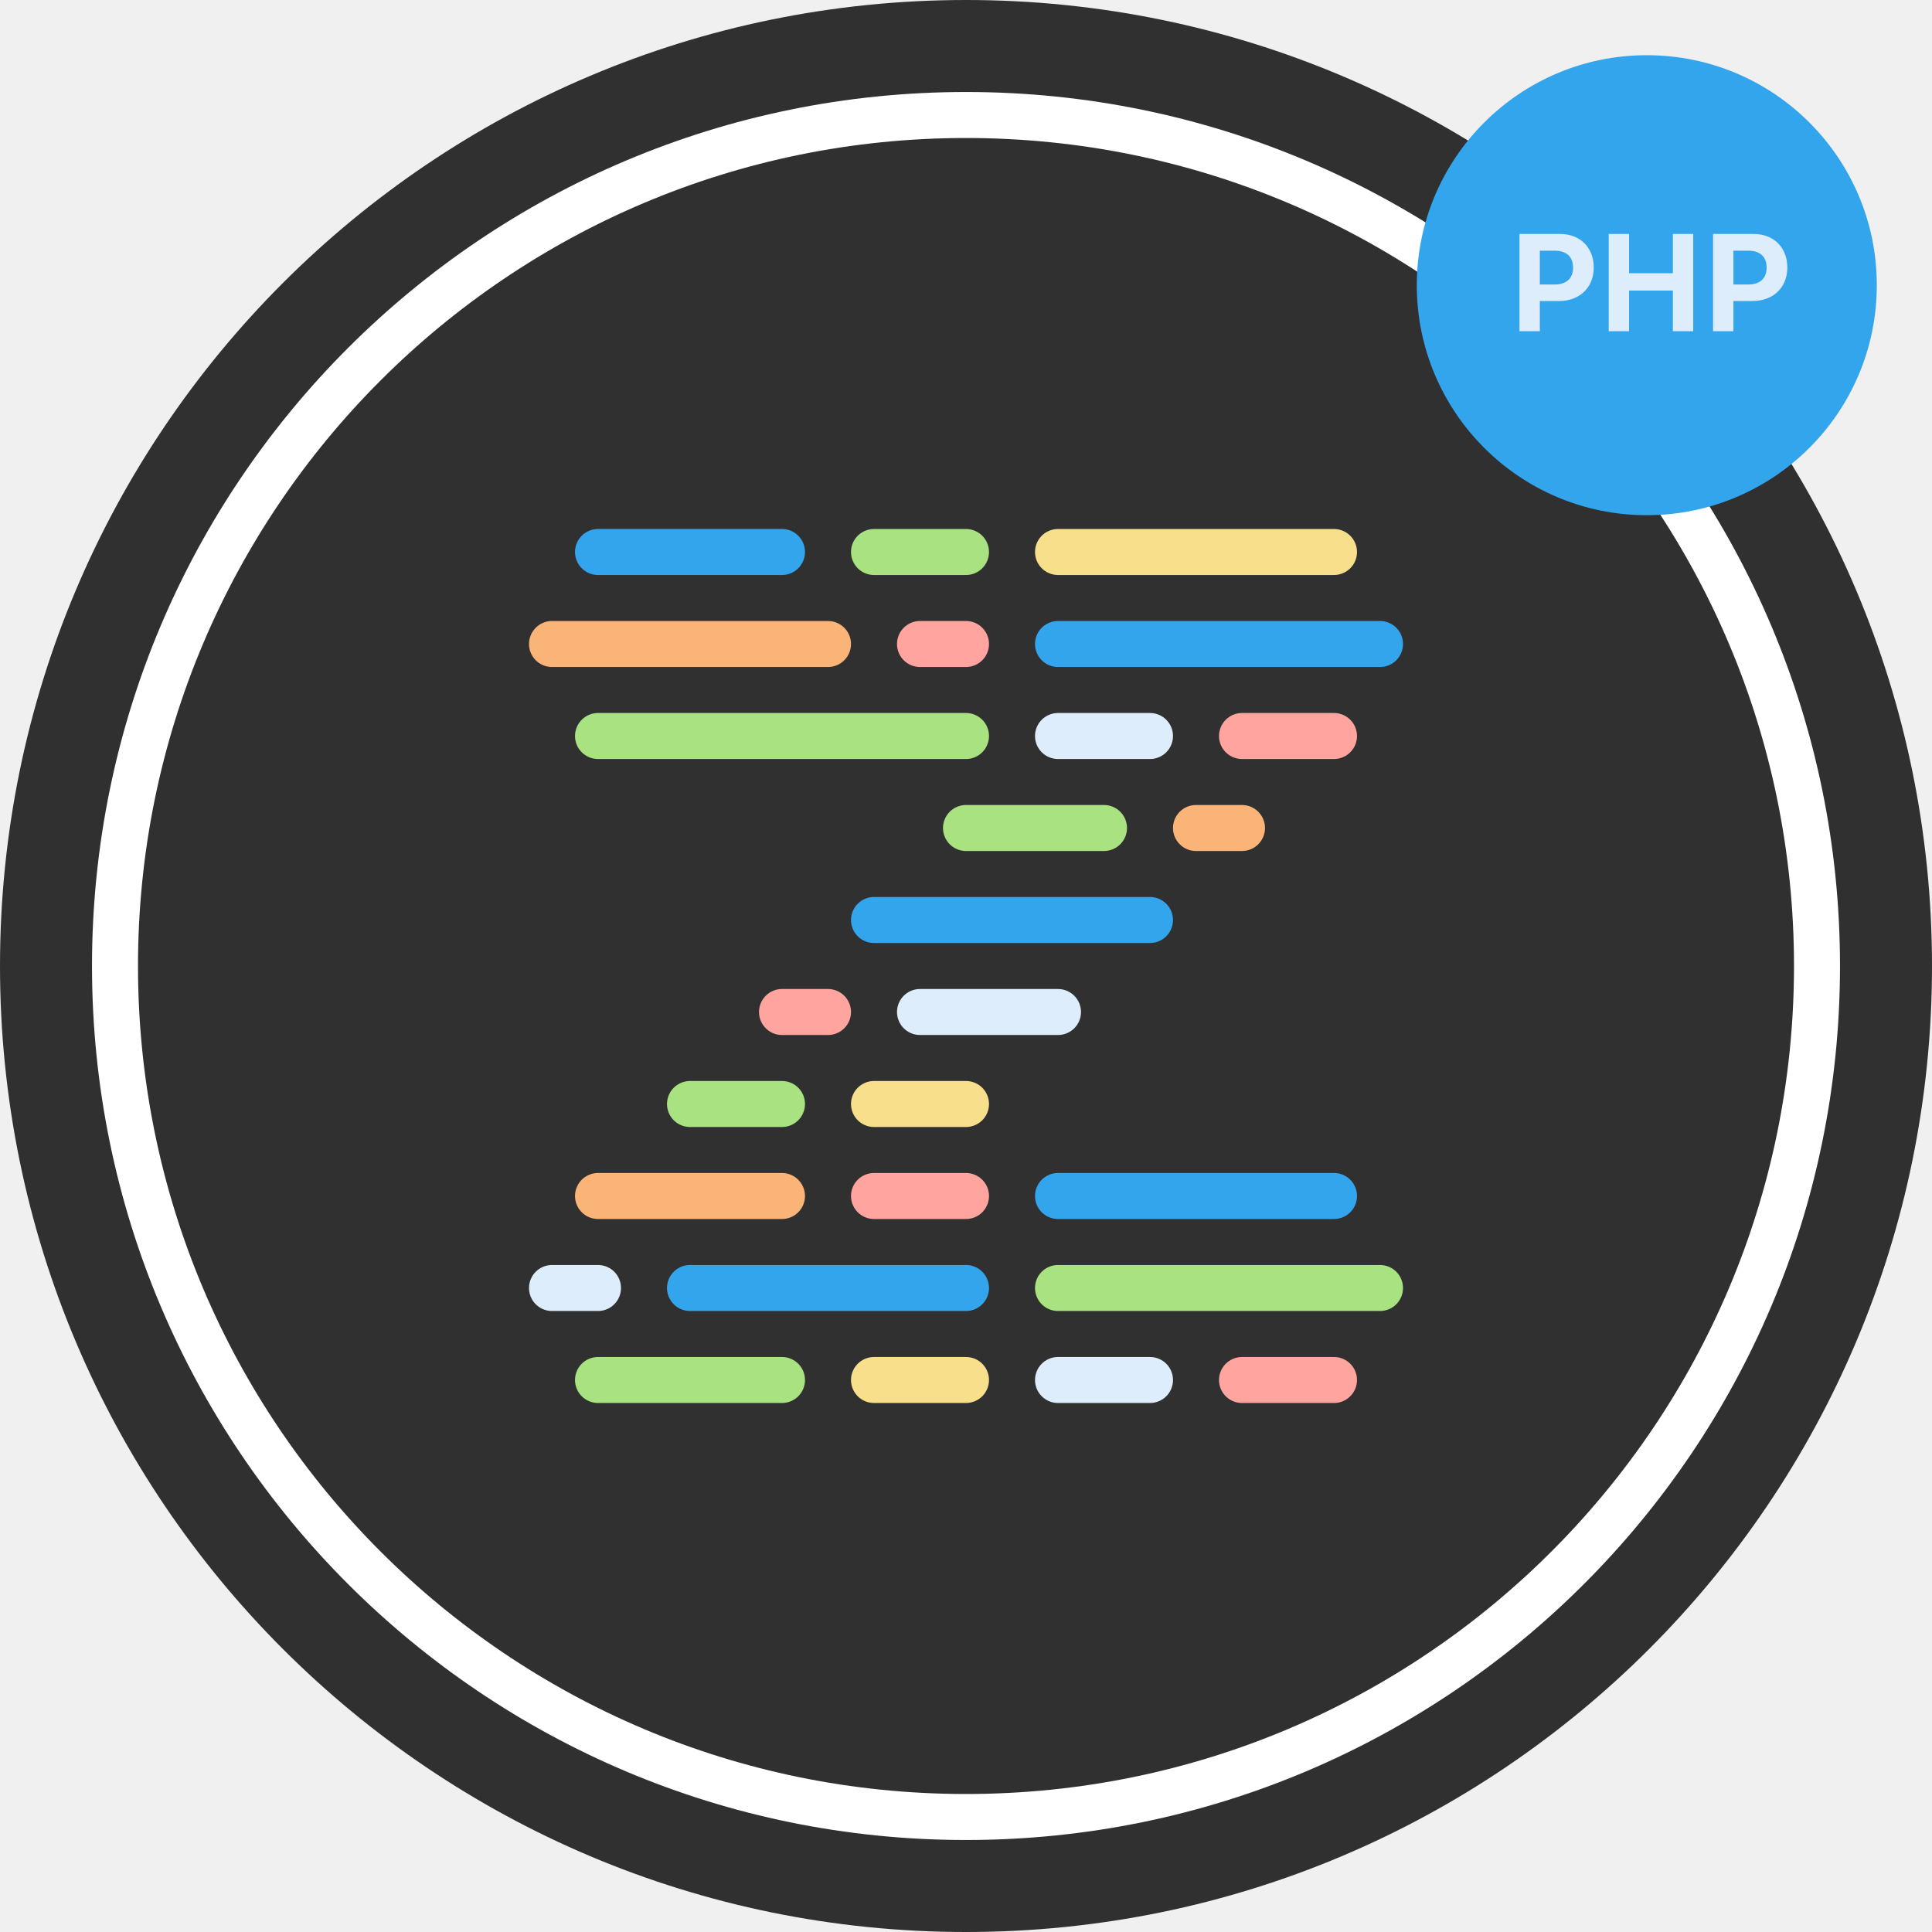
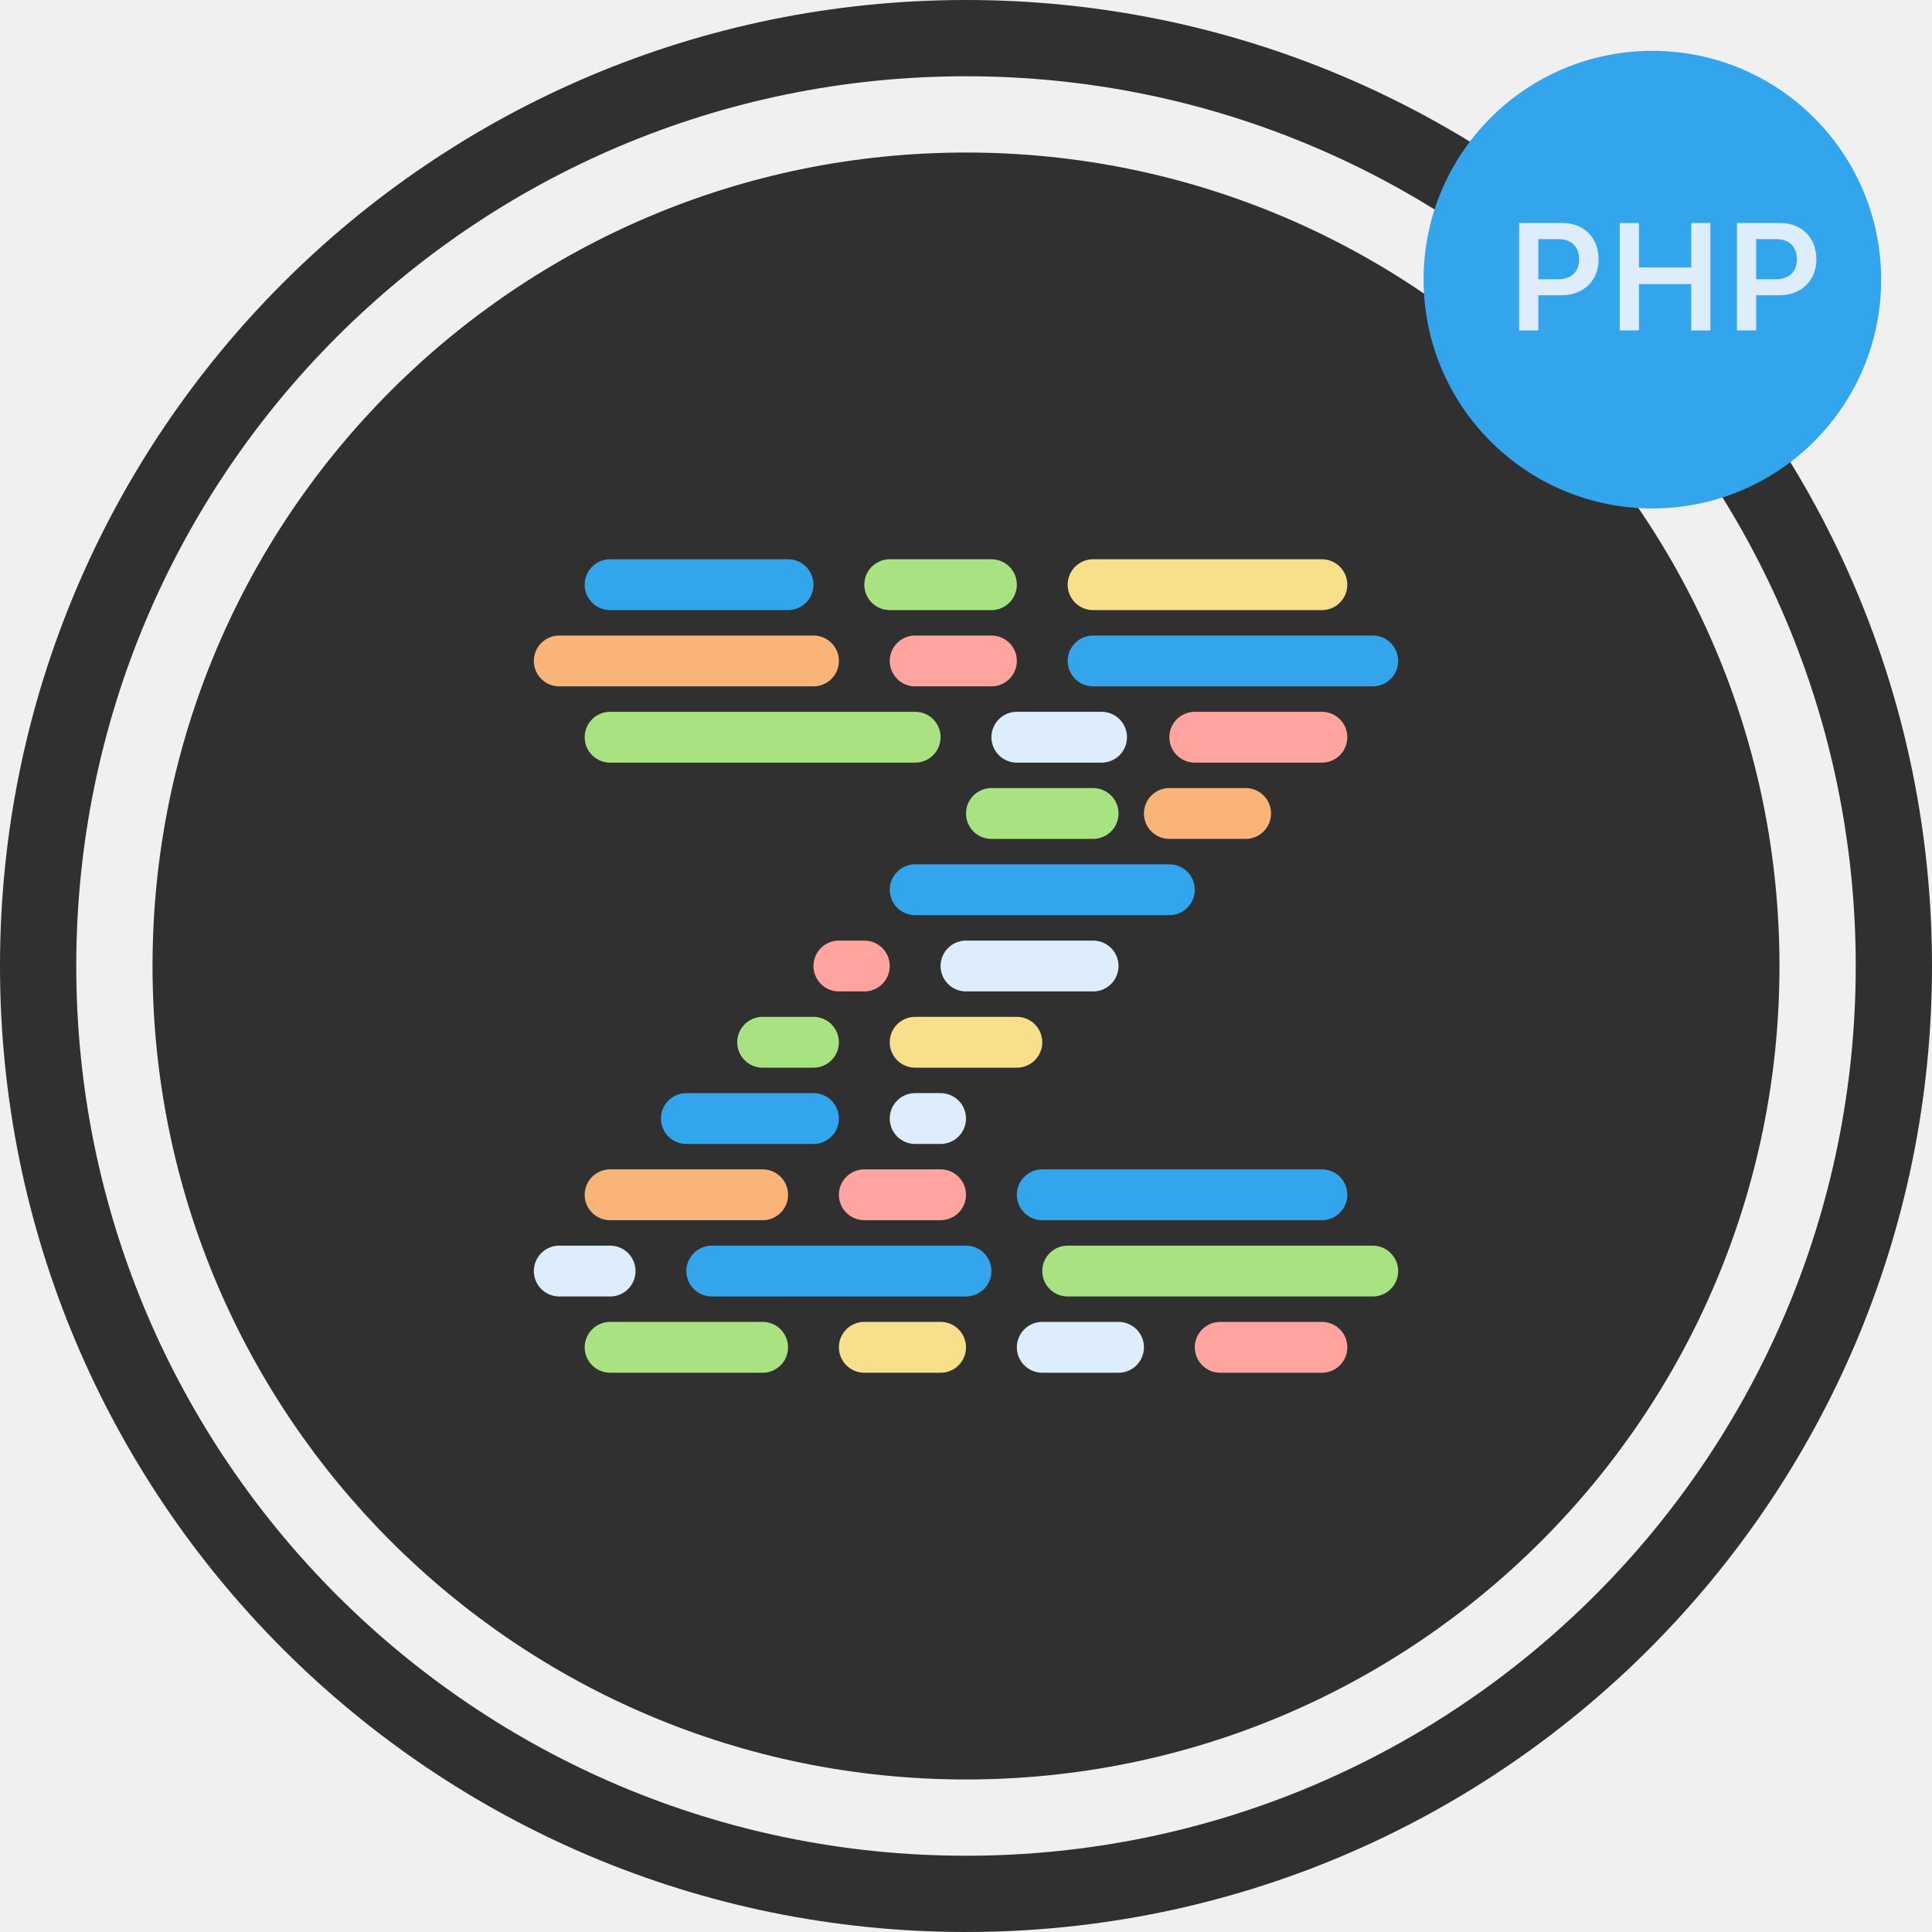
- <svg xmlns="http://www.w3.org/2000/svg" width="420px" height="420px" viewBox="0 0 420 420" version="1.1">
+ <svg xmlns="http://www.w3.org/2000/svg" width="76px" height="76px" viewBox="0 0 76 76" version="1.1">
  <defs />
-   <g id="Design" stroke="none" stroke-width="1" fill="none" fill-rule="evenodd">
-     <g id="Normal">
-       <g id="zan-logo">
-         <g>
-           <g id="Background">
-             <path d="M210,420 C325.98,420 420,325.98 420,210 C420,94.02 325.98,0 210,0 C94.02,0 0,94.02 0,210 C0,325.98 94.02,420 210,420 Z" id="Oval" fill="#303030" />
-             <path d="M210,400 C314.934,400 400,314.934 400,210 C400,105.066 314.934,20 210,20 C105.066,20 20,105.066 20,210 C20,314.934 105.066,400 210,400 Z" id="Oval" fill="#FFFFFF" />
-             <path d="M210,390 C309.411,390 390,309.411 390,210 C390,110.589 309.411,30 210,30 C110.589,30 30,110.589 30,210 C30,309.411 110.589,390 210,390 Z" id="Oval" fill="#303030" />
+   <g id="Symbols" stroke="none" stroke-width="1" fill="none" fill-rule="evenodd">
+     <g id="zan-logo">
+       <g>
+         <g id="background" fill="#303030">
+           <path d="M38,76 C58.987,76 76,58.987 76,38 C76,17.013 58.987,0 38,0 C17.013,0 0,17.013 0,38 C0,58.987 17.013,76 38,76 Z M38,73 C57.33,73 73,57.33 73,38 C73,18.67 57.33,3 38,3 C18.67,3 3,18.67 3,38 C3,57.33 18.67,73 38,73 Z" id="ring" />
+           <path d="M38,70 C55.673,70 70,55.673 70,38 C70,20.327 55.673,6 38,6 C20.327,6 6,20.327 6,38 C6,55.673 20.327,70 38,70 Z" class="circle" />
+         </g>
+         <g id="z" transform="translate(22, 22)" stroke-linecap="round" stroke-width="2">
+           <g id="—" transform="translate(0, 24)">
+             <path d="M2,1 L8,1" class="line" stroke="#FAB477" />
+             <path d="M12,1 L15,1" class="line" stroke="#FFA49F" />
+             <path d="M19,1 L30,1" class="line" stroke="#33A5ED" />
+             <path d="M6,4 L16,4" class="line" stroke="#33A5ED" />
+             <path d="M2,7 L8,7" class="line" stroke="#A8E281" />
+             <path d="M12,7 L15,7" class="line" stroke="#F7DF8B" />
+             <path d="M0,4 L2,4" class="line" stroke="#DDEDFC" />
+             <path d="M26,7 L30,7" class="line" stroke="#FFA49F" />
+             <path d="M20,4 L32,4" class="line" stroke="#A8E281" />
+             <path d="M19,7 L22,7" class="line" stroke="#DDEDFC" />
          </g>
-           <g id="PHP" transform="translate(308, 12)">
-             <path d="M50,100 C77.614,100 100,77.614 100,50 C100,22.386 77.614,0 50,0 C22.386,0 0,22.386 0,50 C0,77.614 22.386,100 50,100 Z" id="Oval" fill="#33A5ED" />
-             <path d="M22.322,38.862 L22.322,60 L26.746,60 L26.746,53.438 L30.921,53.438 C35.374,53.438 38.465,50.522 38.465,46.172 C38.465,41.777 35.491,38.862 31.14,38.862 L22.322,38.862 Z M26.746,42.495 L29.968,42.495 C32.517,42.495 33.968,43.784 33.968,46.187 C33.968,48.56 32.488,49.849 29.954,49.849 L26.746,49.849 L26.746,42.495 Z M60.092,60 L60.092,38.862 L55.668,38.862 L55.668,47.388 L46.146,47.388 L46.146,38.862 L41.723,38.862 L41.723,60 L46.146,60 L46.146,51.167 L55.668,51.167 L55.668,60 L60.092,60 Z M64.404,38.862 L64.404,60 L68.828,60 L68.828,53.438 L73.003,53.438 C77.456,53.438 80.547,50.522 80.547,46.172 C80.547,41.777 77.573,38.862 73.223,38.862 L64.404,38.862 Z M68.828,42.495 L72.051,42.495 C74.6,42.495 76.05,43.784 76.05,46.187 C76.05,48.56 74.57,49.849 72.036,49.849 L68.828,49.849 L68.828,42.495 Z" fill="#DDEDFC" />
+           <g id="／" transform="translate(5, 7.620103)">
+             <path d="M11,8.38 L16,8.38" class="line" stroke="#DDEDFC" />
+             <path d="M9,5.38 L19,5.38" class="line" stroke="#33A5ED" />
+             <path d="M12,2.38 L16,2.38" class="line" stroke="#A8E281" />
+             <path d="M19,2.38 L22,2.38" class="line" stroke="#FAB477" />
+             <path d="M6,8.38 L7,8.38" class="line" stroke="#FFA49F" />
+             <path d="M0,14.38 L5,14.38" class="line" stroke="#33A5ED" />
+             <path d="M9,14.38 L10,14.38" class="line" stroke="#DDEDFC" />
+             <path d="M3,11.38 L5,11.38" class="line" stroke="#A8E281" />
+             <path d="M9,11.38 L13,11.38" class="line" stroke="#F7DF8B" />
          </g>
-           <g id="Z" transform="translate(120, 119)" stroke-linecap="round">
-             <polyline id="Path" stroke="#303030" stroke-width="60" stroke-linejoin="round" points="20 22 160 22 20 162 160 162" />
-             <g id="—" transform="translate(0, 140)" stroke-width="10">
-               <path d="M10,1 L50,1" id="Line" stroke="#FAB477" />
-               <path d="M70,1 L90,1" id="Line" stroke="#FFA49F" />
-               <path d="M110,1 L170,1" id="Line" stroke="#33A5ED" />
-               <path d="M30,21 L90,21" id="Line" stroke="#33A5ED" />
-               <path d="M10,41 L50,41" id="Line" stroke="#A8E281" />
-               <path d="M70,41 L90,41" id="Line" stroke="#F7DF8B" />
-               <path d="M0,21 L10,21" id="Line" stroke="#DDEDFC" />
-               <path d="M150,41 L170,41" id="Line" stroke="#FFA49F" />
-               <path d="M110,21 L180,21" id="Line" stroke="#A8E281" />
-               <path d="M110,41 L130,41" id="Line" stroke="#DDEDFC" />
-             </g>
-             <g id="／" transform="translate(30, 60)" stroke-width="10">
-               <path d="M50,41 L80,41" id="Line" stroke="#DDEDFC" />
-               <path d="M40,21 L100,21" id="Line" stroke="#33A5ED" />
-               <path d="M60,1 L90,1" id="Line" stroke="#A8E281" />
-               <path d="M110,1 L120,1" id="Line" stroke="#FAB477" />
-               <path d="M20,41 L30,41" id="Line" stroke="#FFA49F" />
-               <path d="M0,61 L20,61" id="Line" stroke="#A8E281" />
-               <path d="M40,61 L60,61" id="Line" stroke="#F7DF8B" />
-             </g>
-             <g id="—" stroke-width="10">
-               <path d="M10,1 L50,1" id="Line" stroke="#33A5ED" />
-               <path d="M70,1 L90,1" id="Line" stroke="#A8E281" />
-               <path d="M110,1 L170,1" id="Line" stroke="#F7DF8B" />
-               <path d="M0,21 L60,21" id="Line" stroke="#FAB477" />
-               <path d="M10,41 L90,41" id="Line" stroke="#A8E281" />
-               <path d="M80,21 L90,21" id="Line" stroke="#FFA49F" />
-               <path d="M150,41 L170,41" id="Line" stroke="#FFA49F" />
-               <path d="M110,21 L180,21" id="Line" stroke="#33A5ED" />
-               <path d="M110,41 L130,41" id="Line" stroke="#DDEDFC" />
-             </g>
+           <g id="—">
+             <path d="M2,1 L9,1" class="line" stroke="#33A5ED" />
+             <path d="M13,1 L17,1" class="line" stroke="#A8E281" />
+             <path d="M21,1 L30,1" class="line" stroke="#F7DF8B" />
+             <path d="M0,4 L10,4" class="line" stroke="#FAB477" />
+             <path d="M2,7 L14,7" class="line" stroke="#A8E281" />
+             <path d="M14,4 L17,4" class="line" stroke="#FFA49F" />
+             <path d="M25,7 L30,7" class="line" stroke="#FFA49F" />
+             <path d="M21,4 L32,4" class="line" stroke="#33A5ED" />
+             <path d="M18,7 L21.333,7" class="line" stroke="#DDEDFC" />
          </g>
+         </g>
+         <g id="php" transform="translate(56, 2)">
+           <path d="M9,18 C13.971,18 18,13.971 18,9 C18,4.029 13.971,0 9,0 C4.029,0 0,4.029 0,9 C0,13.971 4.029,18 9,18 Z" class="circle" fill="#33A5ED" />
+           <path d="M3.759,6.772 L3.759,11 L4.515,11 L4.515,9.614 L5.432,9.614 C6.288,9.614 6.885,9.04 6.885,8.202 C6.885,7.35 6.308,6.772 5.464,6.772 L3.759,6.772 Z M4.515,7.405 L5.265,7.405 C5.81,7.405 6.118,7.684 6.118,8.202 C6.118,8.706 5.801,8.987 5.262,8.987 L4.515,8.987 L4.515,7.405 Z M11.283,11 L11.283,6.772 L10.53,6.772 L10.53,8.521 L8.473,8.521 L8.473,6.772 L7.717,6.772 L7.717,11 L8.473,11 L8.473,9.175 L10.53,9.175 L10.53,11 L11.283,11 Z M12.326,6.772 L12.326,11 L13.082,11 L13.082,9.614 L13.999,9.614 C14.854,9.614 15.452,9.04 15.452,8.202 C15.452,7.35 14.875,6.772 14.031,6.772 L12.326,6.772 Z M13.082,7.405 L13.832,7.405 C14.376,7.405 14.684,7.684 14.684,8.202 C14.684,8.706 14.368,8.987 13.829,8.987 L13.082,8.987 L13.082,7.405 Z" fill="#DDEDFC" />
        </g>
      </g>
    </g>
  </g>
</svg>
